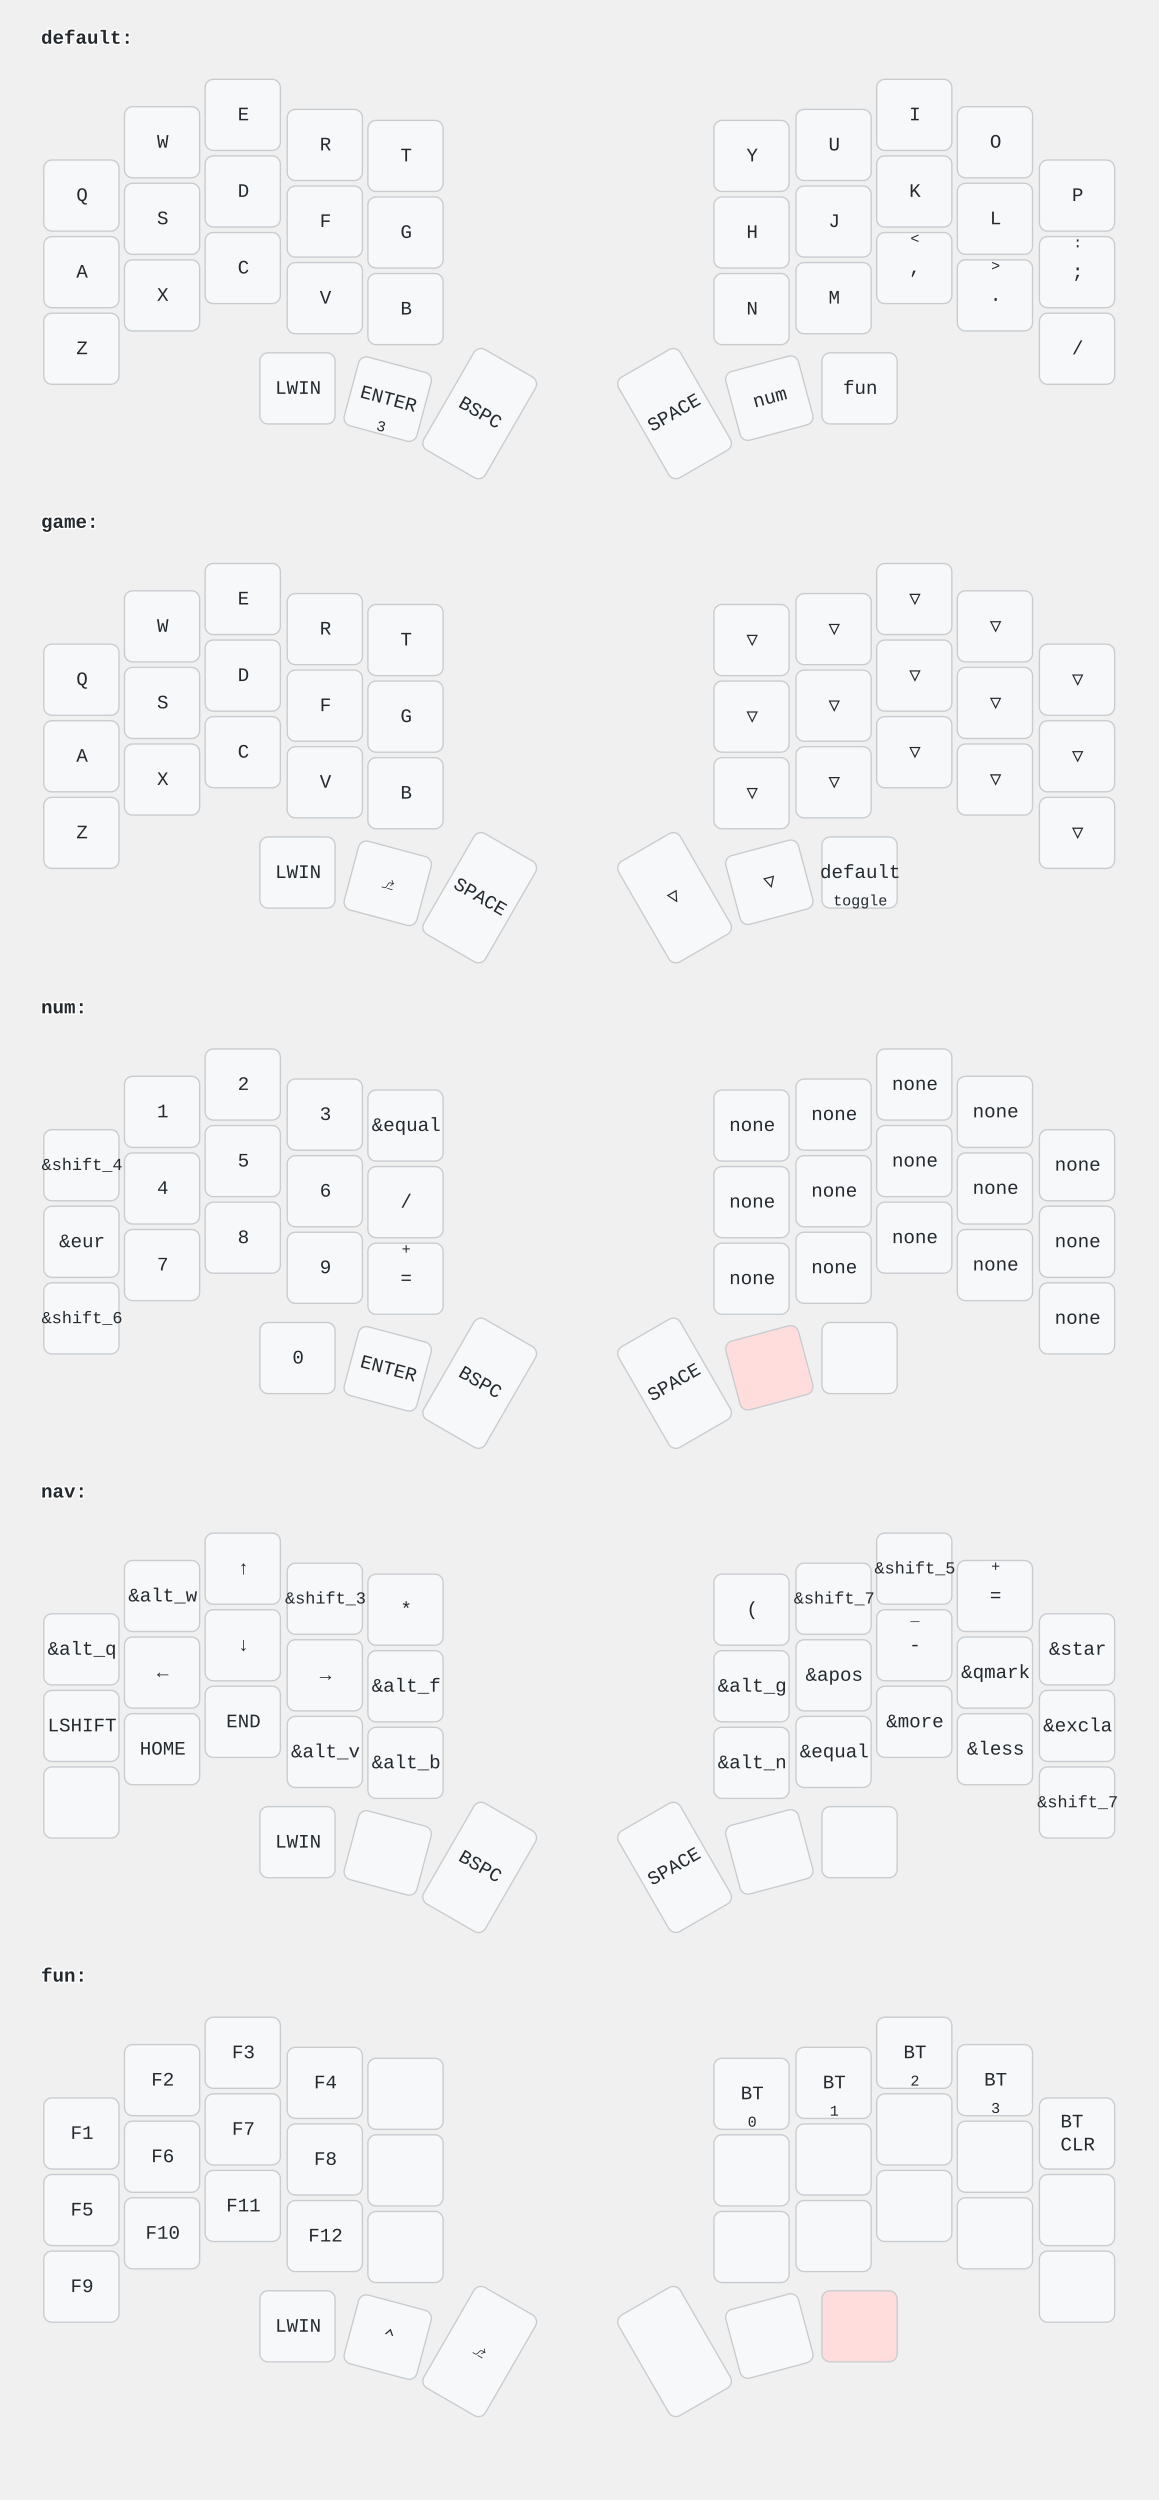
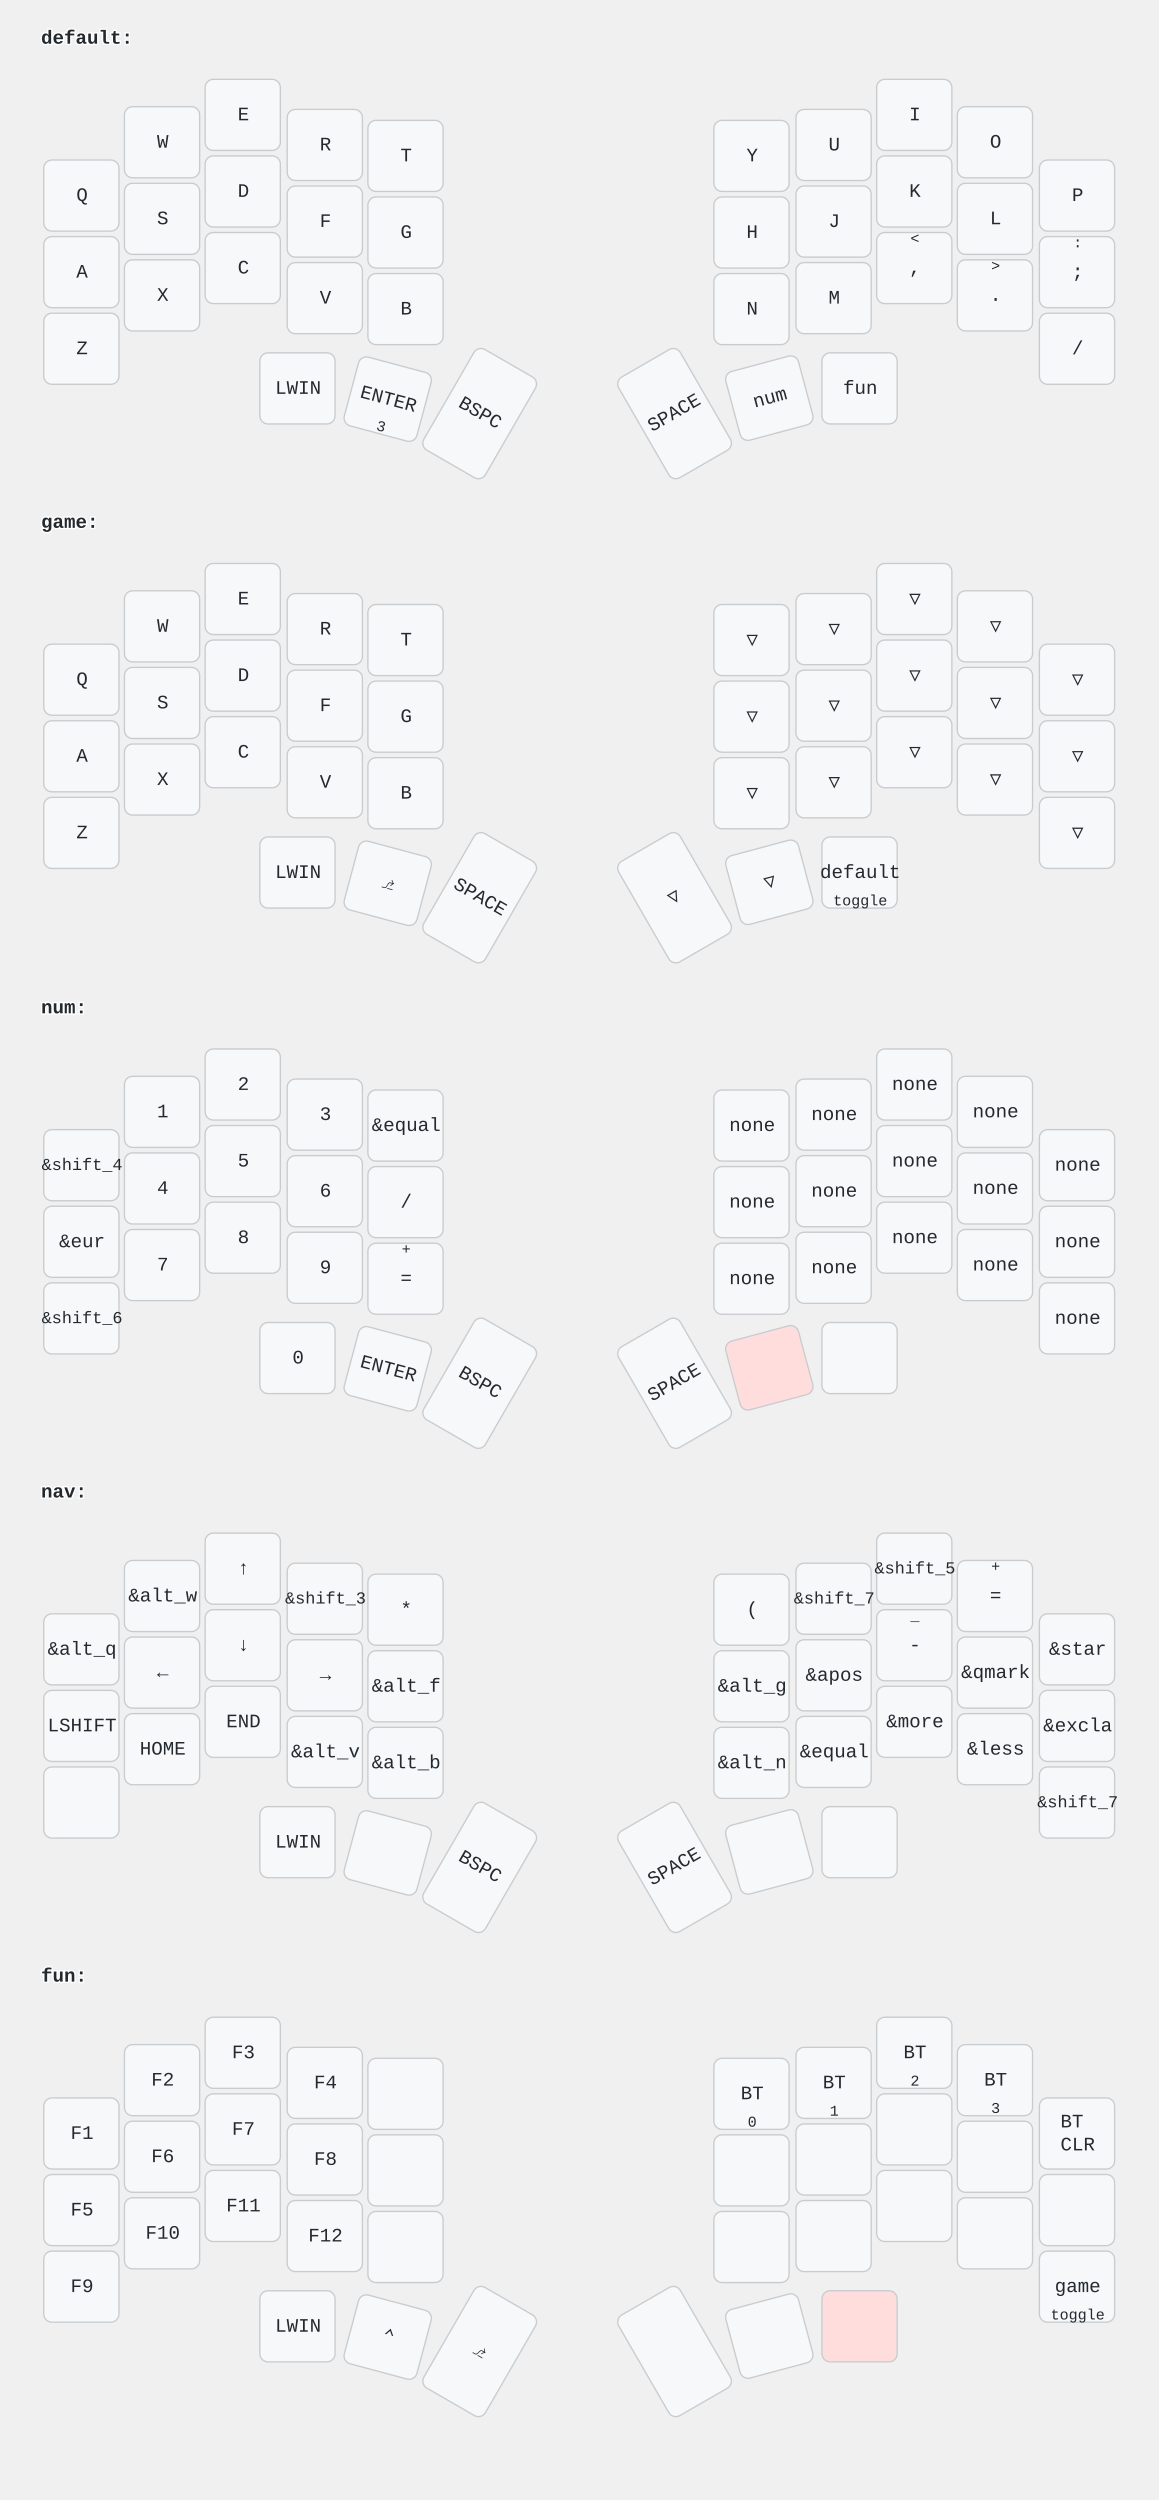
<svg xmlns="http://www.w3.org/2000/svg" width="847" height="1828" viewBox="0 0 847 1828" class="keymap">
  <style>/* font and background color specifications */
svg {
    font-family: SFMono-Regular,Consolas,Liberation Mono,Menlo,monospace;
    font-size: 14px;
    font-kerning: normal;
    text-rendering: optimizeLegibility;
    fill: #24292e;
}

/* default key styling */
rect {
    fill: #f6f8fa;
    stroke: #c9cccf;
    stroke-width: 1;
}

/* color accent for combo boxes */
rect.combo {
    fill: #cdf;
}

/* color accent for held keys */
rect.held, rect.combo.held {
    fill: #fdd;
}

/* color accent for ghost (optional) keys */
rect.ghost, rect.combo.ghost {
    fill: #ddd;
}

text {
    text-anchor: middle;
    dominant-baseline: middle;
}

/* styling for layer labels */
text.label {
    font-weight: bold;
    text-anchor: start;
    stroke: white;
    stroke-width: 2;
    paint-order: stroke;
}

/* styling for combo tap, and key hold/shifted label text */
text.combo, text.hold, text.shifted {
    font-size: 11px;
}

text.hold {
    text-anchor: middle;
    dominant-baseline: auto;
}

text.shifted {
    text-anchor: middle;
    dominant-baseline: hanging;
}

/* styling for hold/shifted label text in combo box */
text.combo.hold, text.combo.shifted {
    font-size: 8px;
}

/* styling for combo dendrons */
path {
    stroke-width: 1;
    stroke: gray;
    fill: none;
}
</style>
  <g transform="translate(30, 0)" class="layer-default">
    <text x="0" y="28" class="label" id="default">default:</text>
    <g transform="translate(0, 56)">
      <g transform="translate(30, 87)" class="key keypos-0">
        <rect rx="6" ry="6" x="-28" y="-26" width="55" height="52" class="key" />
        <text x="0" y="0" class="key tap">Q</text>
      </g>
      <g transform="translate(89, 48)" class="key keypos-1">
        <rect rx="6" ry="6" x="-28" y="-26" width="55" height="52" class="key" />
        <text x="0" y="0" class="key tap">W</text>
      </g>
      <g transform="translate(148, 28)" class="key keypos-2">
        <rect rx="6" ry="6" x="-28" y="-26" width="55" height="52" class="key" />
        <text x="0" y="0" class="key tap">E</text>
      </g>
      <g transform="translate(208, 50)" class="key keypos-3">
        <rect rx="6" ry="6" x="-28" y="-26" width="55" height="52" class="key" />
        <text x="0" y="0" class="key tap">R</text>
      </g>
      <g transform="translate(267, 58)" class="key keypos-4">
        <rect rx="6" ry="6" x="-28" y="-26" width="55" height="52" class="key" />
        <text x="0" y="0" class="key tap">T</text>
      </g>
      <g transform="translate(520, 58)" class="key keypos-5">
        <rect rx="6" ry="6" x="-28" y="-26" width="55" height="52" class="key" />
        <text x="0" y="0" class="key tap">Y</text>
      </g>
      <g transform="translate(580, 50)" class="key keypos-6">
        <rect rx="6" ry="6" x="-28" y="-26" width="55" height="52" class="key" />
        <text x="0" y="0" class="key tap">U</text>
      </g>
      <g transform="translate(639, 28)" class="key keypos-7">
        <rect rx="6" ry="6" x="-28" y="-26" width="55" height="52" class="key" />
        <text x="0" y="0" class="key tap">I</text>
      </g>
      <g transform="translate(698, 48)" class="key keypos-8">
        <rect rx="6" ry="6" x="-28" y="-26" width="55" height="52" class="key" />
        <text x="0" y="0" class="key tap">O</text>
      </g>
      <g transform="translate(758, 87)" class="key keypos-9">
        <rect rx="6" ry="6" x="-28" y="-26" width="55" height="52" class="key" />
        <text x="0" y="0" class="key tap">P</text>
      </g>
      <g transform="translate(30, 143)" class="key keypos-10">
        <rect rx="6" ry="6" x="-28" y="-26" width="55" height="52" class="key" />
        <text x="0" y="0" class="key tap">A</text>
      </g>
      <g transform="translate(89, 104)" class="key keypos-11">
        <rect rx="6" ry="6" x="-28" y="-26" width="55" height="52" class="key" />
        <text x="0" y="0" class="key tap">S</text>
      </g>
      <g transform="translate(148, 84)" class="key keypos-12">
        <rect rx="6" ry="6" x="-28" y="-26" width="55" height="52" class="key" />
        <text x="0" y="0" class="key tap">D</text>
      </g>
      <g transform="translate(208, 106)" class="key keypos-13">
        <rect rx="6" ry="6" x="-28" y="-26" width="55" height="52" class="key" />
        <text x="0" y="0" class="key tap">F</text>
      </g>
      <g transform="translate(267, 114)" class="key keypos-14">
        <rect rx="6" ry="6" x="-28" y="-26" width="55" height="52" class="key" />
        <text x="0" y="0" class="key tap">G</text>
      </g>
      <g transform="translate(520, 114)" class="key keypos-15">
        <rect rx="6" ry="6" x="-28" y="-26" width="55" height="52" class="key" />
        <text x="0" y="0" class="key tap">H</text>
      </g>
      <g transform="translate(580, 106)" class="key keypos-16">
        <rect rx="6" ry="6" x="-28" y="-26" width="55" height="52" class="key" />
        <text x="0" y="0" class="key tap">J</text>
      </g>
      <g transform="translate(639, 84)" class="key keypos-17">
        <rect rx="6" ry="6" x="-28" y="-26" width="55" height="52" class="key" />
        <text x="0" y="0" class="key tap">K</text>
      </g>
      <g transform="translate(698, 104)" class="key keypos-18">
        <rect rx="6" ry="6" x="-28" y="-26" width="55" height="52" class="key" />
        <text x="0" y="0" class="key tap">L</text>
      </g>
      <g transform="translate(758, 143)" class="key keypos-19">
        <rect rx="6" ry="6" x="-28" y="-26" width="55" height="52" class="key" />
        <text x="0" y="0" class="key tap">;</text>
        <text x="0" y="-24" class="key shifted">:</text>
      </g>
      <g transform="translate(30, 199)" class="key keypos-20">
        <rect rx="6" ry="6" x="-28" y="-26" width="55" height="52" class="key" />
        <text x="0" y="0" class="key tap">Z</text>
      </g>
      <g transform="translate(89, 160)" class="key keypos-21">
        <rect rx="6" ry="6" x="-28" y="-26" width="55" height="52" class="key" />
        <text x="0" y="0" class="key tap">X</text>
      </g>
      <g transform="translate(148, 140)" class="key keypos-22">
        <rect rx="6" ry="6" x="-28" y="-26" width="55" height="52" class="key" />
        <text x="0" y="0" class="key tap">C</text>
      </g>
      <g transform="translate(208, 162)" class="key keypos-23">
        <rect rx="6" ry="6" x="-28" y="-26" width="55" height="52" class="key" />
        <text x="0" y="0" class="key tap">V</text>
      </g>
      <g transform="translate(267, 170)" class="key keypos-24">
        <rect rx="6" ry="6" x="-28" y="-26" width="55" height="52" class="key" />
        <text x="0" y="0" class="key tap">B</text>
      </g>
      <g transform="translate(520, 170)" class="key keypos-25">
        <rect rx="6" ry="6" x="-28" y="-26" width="55" height="52" class="key" />
        <text x="0" y="0" class="key tap">N</text>
      </g>
      <g transform="translate(580, 162)" class="key keypos-26">
        <rect rx="6" ry="6" x="-28" y="-26" width="55" height="52" class="key" />
        <text x="0" y="0" class="key tap">M</text>
      </g>
      <g transform="translate(639, 140)" class="key keypos-27">
        <rect rx="6" ry="6" x="-28" y="-26" width="55" height="52" class="key" />
        <text x="0" y="0" class="key tap">,</text>
        <text x="0" y="-24" class="key shifted">&lt;</text>
      </g>
      <g transform="translate(698, 160)" class="key keypos-28">
        <rect rx="6" ry="6" x="-28" y="-26" width="55" height="52" class="key" />
        <text x="0" y="0" class="key tap">.</text>
        <text x="0" y="-24" class="key shifted">&gt;</text>
      </g>
      <g transform="translate(758, 199)" class="key keypos-29">
        <rect rx="6" ry="6" x="-28" y="-26" width="55" height="52" class="key" />
        <text x="0" y="0" class="key tap">/</text>
      </g>
      <g transform="translate(188, 228)" class="key keypos-30">
        <rect rx="6" ry="6" x="-28" y="-26" width="55" height="52" class="key" />
        <text x="0" y="0" class="key tap">LWIN</text>
      </g>
      <g transform="translate(254, 236) rotate(15.0)" class="key keypos-31">
        <rect rx="6" ry="6" x="-28" y="-26" width="55" height="52" class="key" />
        <text x="0" y="0" class="key tap">ENTER</text>
        <text x="0" y="24" class="key hold">3</text>
      </g>
      <g transform="translate(321, 246) rotate(30.0)" class="key keypos-32">
        <rect rx="6" ry="6" x="-26" y="-42" width="52" height="85" class="key" />
        <text x="0" y="0" class="key tap">BSPC</text>
      </g>
      <g transform="translate(463, 246) rotate(-30.0)" class="key keypos-33">
        <rect rx="6" ry="6" x="-26" y="-42" width="52" height="85" class="key" />
        <text x="0" y="0" class="key tap">SPACE</text>
      </g>
      <g transform="translate(533, 235) rotate(-15.0)" class="key keypos-34">
        <rect rx="6" ry="6" x="-28" y="-26" width="55" height="52" class="key" />
        <a href="#num">
          <text x="0" y="0" class="key tap layer-activator">num</text>
        </a>
      </g>
      <g transform="translate(599, 228)" class="key keypos-35">
        <rect rx="6" ry="6" x="-28" y="-26" width="55" height="52" class="key" />
        <a href="#fun">
          <text x="0" y="0" class="key tap layer-activator">fun</text>
        </a>
      </g>
    </g>
  </g>
  <g transform="translate(30, 354)" class="layer-game">
    <text x="0" y="28" class="label" id="game">game:</text>
    <g transform="translate(0, 56)">
      <g transform="translate(30, 87)" class="key keypos-0">
        <rect rx="6" ry="6" x="-28" y="-26" width="55" height="52" class="key" />
        <text x="0" y="0" class="key tap">Q</text>
      </g>
      <g transform="translate(89, 48)" class="key keypos-1">
        <rect rx="6" ry="6" x="-28" y="-26" width="55" height="52" class="key" />
        <text x="0" y="0" class="key tap">W</text>
      </g>
      <g transform="translate(148, 28)" class="key keypos-2">
        <rect rx="6" ry="6" x="-28" y="-26" width="55" height="52" class="key" />
        <text x="0" y="0" class="key tap">E</text>
      </g>
      <g transform="translate(208, 50)" class="key keypos-3">
        <rect rx="6" ry="6" x="-28" y="-26" width="55" height="52" class="key" />
        <text x="0" y="0" class="key tap">R</text>
      </g>
      <g transform="translate(267, 58)" class="key keypos-4">
        <rect rx="6" ry="6" x="-28" y="-26" width="55" height="52" class="key" />
        <text x="0" y="0" class="key tap">T</text>
      </g>
      <g transform="translate(520, 58)" class="key trans keypos-5">
        <rect rx="6" ry="6" x="-28" y="-26" width="55" height="52" class="key trans" />
        <text x="0" y="0" class="key trans tap">▽</text>
      </g>
      <g transform="translate(580, 50)" class="key trans keypos-6">
        <rect rx="6" ry="6" x="-28" y="-26" width="55" height="52" class="key trans" />
        <text x="0" y="0" class="key trans tap">▽</text>
      </g>
      <g transform="translate(639, 28)" class="key trans keypos-7">
        <rect rx="6" ry="6" x="-28" y="-26" width="55" height="52" class="key trans" />
        <text x="0" y="0" class="key trans tap">▽</text>
      </g>
      <g transform="translate(698, 48)" class="key trans keypos-8">
        <rect rx="6" ry="6" x="-28" y="-26" width="55" height="52" class="key trans" />
        <text x="0" y="0" class="key trans tap">▽</text>
      </g>
      <g transform="translate(758, 87)" class="key trans keypos-9">
        <rect rx="6" ry="6" x="-28" y="-26" width="55" height="52" class="key trans" />
        <text x="0" y="0" class="key trans tap">▽</text>
      </g>
      <g transform="translate(30, 143)" class="key keypos-10">
        <rect rx="6" ry="6" x="-28" y="-26" width="55" height="52" class="key" />
        <text x="0" y="0" class="key tap">A</text>
      </g>
      <g transform="translate(89, 104)" class="key keypos-11">
        <rect rx="6" ry="6" x="-28" y="-26" width="55" height="52" class="key" />
        <text x="0" y="0" class="key tap">S</text>
      </g>
      <g transform="translate(148, 84)" class="key keypos-12">
        <rect rx="6" ry="6" x="-28" y="-26" width="55" height="52" class="key" />
        <text x="0" y="0" class="key tap">D</text>
      </g>
      <g transform="translate(208, 106)" class="key keypos-13">
        <rect rx="6" ry="6" x="-28" y="-26" width="55" height="52" class="key" />
        <text x="0" y="0" class="key tap">F</text>
      </g>
      <g transform="translate(267, 114)" class="key keypos-14">
        <rect rx="6" ry="6" x="-28" y="-26" width="55" height="52" class="key" />
        <text x="0" y="0" class="key tap">G</text>
      </g>
      <g transform="translate(520, 114)" class="key trans keypos-15">
        <rect rx="6" ry="6" x="-28" y="-26" width="55" height="52" class="key trans" />
        <text x="0" y="0" class="key trans tap">▽</text>
      </g>
      <g transform="translate(580, 106)" class="key trans keypos-16">
        <rect rx="6" ry="6" x="-28" y="-26" width="55" height="52" class="key trans" />
        <text x="0" y="0" class="key trans tap">▽</text>
      </g>
      <g transform="translate(639, 84)" class="key trans keypos-17">
        <rect rx="6" ry="6" x="-28" y="-26" width="55" height="52" class="key trans" />
        <text x="0" y="0" class="key trans tap">▽</text>
      </g>
      <g transform="translate(698, 104)" class="key trans keypos-18">
        <rect rx="6" ry="6" x="-28" y="-26" width="55" height="52" class="key trans" />
        <text x="0" y="0" class="key trans tap">▽</text>
      </g>
      <g transform="translate(758, 143)" class="key trans keypos-19">
        <rect rx="6" ry="6" x="-28" y="-26" width="55" height="52" class="key trans" />
        <text x="0" y="0" class="key trans tap">▽</text>
      </g>
      <g transform="translate(30, 199)" class="key keypos-20">
        <rect rx="6" ry="6" x="-28" y="-26" width="55" height="52" class="key" />
        <text x="0" y="0" class="key tap">Z</text>
      </g>
      <g transform="translate(89, 160)" class="key keypos-21">
        <rect rx="6" ry="6" x="-28" y="-26" width="55" height="52" class="key" />
        <text x="0" y="0" class="key tap">X</text>
      </g>
      <g transform="translate(148, 140)" class="key keypos-22">
        <rect rx="6" ry="6" x="-28" y="-26" width="55" height="52" class="key" />
        <text x="0" y="0" class="key tap">C</text>
      </g>
      <g transform="translate(208, 162)" class="key keypos-23">
        <rect rx="6" ry="6" x="-28" y="-26" width="55" height="52" class="key" />
        <text x="0" y="0" class="key tap">V</text>
      </g>
      <g transform="translate(267, 170)" class="key keypos-24">
        <rect rx="6" ry="6" x="-28" y="-26" width="55" height="52" class="key" />
        <text x="0" y="0" class="key tap">B</text>
      </g>
      <g transform="translate(520, 170)" class="key trans keypos-25">
        <rect rx="6" ry="6" x="-28" y="-26" width="55" height="52" class="key trans" />
        <text x="0" y="0" class="key trans tap">▽</text>
      </g>
      <g transform="translate(580, 162)" class="key trans keypos-26">
        <rect rx="6" ry="6" x="-28" y="-26" width="55" height="52" class="key trans" />
        <text x="0" y="0" class="key trans tap">▽</text>
      </g>
      <g transform="translate(639, 140)" class="key trans keypos-27">
        <rect rx="6" ry="6" x="-28" y="-26" width="55" height="52" class="key trans" />
        <text x="0" y="0" class="key trans tap">▽</text>
      </g>
      <g transform="translate(698, 160)" class="key trans keypos-28">
        <rect rx="6" ry="6" x="-28" y="-26" width="55" height="52" class="key trans" />
        <text x="0" y="0" class="key trans tap">▽</text>
      </g>
      <g transform="translate(758, 199)" class="key trans keypos-29">
        <rect rx="6" ry="6" x="-28" y="-26" width="55" height="52" class="key trans" />
        <text x="0" y="0" class="key trans tap">▽</text>
      </g>
      <g transform="translate(188, 228)" class="key keypos-30">
        <rect rx="6" ry="6" x="-28" y="-26" width="55" height="52" class="key" />
        <text x="0" y="0" class="key tap">LWIN</text>
      </g>
      <g transform="translate(254, 236) rotate(15.0)" class="key keypos-31">
        <rect rx="6" ry="6" x="-28" y="-26" width="55" height="52" class="key" />
        <text x="0" y="0" class="key tap">⎇</text>
      </g>
      <g transform="translate(321, 246) rotate(30.0)" class="key keypos-32">
        <rect rx="6" ry="6" x="-26" y="-42" width="52" height="85" class="key" />
        <text x="0" y="0" class="key tap">SPACE</text>
      </g>
      <g transform="translate(463, 246) rotate(-30.0)" class="key trans keypos-33">
        <rect rx="6" ry="6" x="-26" y="-42" width="52" height="85" class="key trans" />
        <text x="0" y="0" class="key trans tap">▽</text>
      </g>
      <g transform="translate(533, 235) rotate(-15.0)" class="key trans keypos-34">
        <rect rx="6" ry="6" x="-28" y="-26" width="55" height="52" class="key trans" />
        <text x="0" y="0" class="key trans tap">▽</text>
      </g>
      <g transform="translate(599, 228)" class="key keypos-35">
        <rect rx="6" ry="6" x="-28" y="-26" width="55" height="52" class="key" />
        <a href="#default">
          <text x="0" y="0" class="key tap layer-activator">default</text>
        </a>
        <text x="0" y="24" class="key hold">toggle</text>
      </g>
    </g>
  </g>
  <g transform="translate(30, 709)" class="layer-num">
    <text x="0" y="28" class="label" id="num">num:</text>
    <g transform="translate(0, 56)">
      <g transform="translate(30, 87)" class="key keypos-0">
        <rect rx="6" ry="6" x="-28" y="-26" width="55" height="52" class="key" />
        <text x="0" y="0" class="key tap">
          <tspan style="font-size: 88%">&amp;shift_4</tspan>
        </text>
      </g>
      <g transform="translate(89, 48)" class="key keypos-1">
        <rect rx="6" ry="6" x="-28" y="-26" width="55" height="52" class="key" />
        <text x="0" y="0" class="key tap">1</text>
      </g>
      <g transform="translate(148, 28)" class="key keypos-2">
        <rect rx="6" ry="6" x="-28" y="-26" width="55" height="52" class="key" />
        <text x="0" y="0" class="key tap">2</text>
      </g>
      <g transform="translate(208, 50)" class="key keypos-3">
        <rect rx="6" ry="6" x="-28" y="-26" width="55" height="52" class="key" />
        <text x="0" y="0" class="key tap">3</text>
      </g>
      <g transform="translate(267, 58)" class="key keypos-4">
        <rect rx="6" ry="6" x="-28" y="-26" width="55" height="52" class="key" />
        <text x="0" y="0" class="key tap">&amp;equal</text>
      </g>
      <g transform="translate(520, 58)" class="key keypos-5">
        <rect rx="6" ry="6" x="-28" y="-26" width="55" height="52" class="key" />
        <text x="0" y="0" class="key tap">none</text>
      </g>
      <g transform="translate(580, 50)" class="key keypos-6">
        <rect rx="6" ry="6" x="-28" y="-26" width="55" height="52" class="key" />
        <text x="0" y="0" class="key tap">none</text>
      </g>
      <g transform="translate(639, 28)" class="key keypos-7">
        <rect rx="6" ry="6" x="-28" y="-26" width="55" height="52" class="key" />
        <text x="0" y="0" class="key tap">none</text>
      </g>
      <g transform="translate(698, 48)" class="key keypos-8">
        <rect rx="6" ry="6" x="-28" y="-26" width="55" height="52" class="key" />
        <text x="0" y="0" class="key tap">none</text>
      </g>
      <g transform="translate(758, 87)" class="key keypos-9">
        <rect rx="6" ry="6" x="-28" y="-26" width="55" height="52" class="key" />
        <text x="0" y="0" class="key tap">none</text>
      </g>
      <g transform="translate(30, 143)" class="key keypos-10">
        <rect rx="6" ry="6" x="-28" y="-26" width="55" height="52" class="key" />
        <text x="0" y="0" class="key tap">&amp;eur</text>
      </g>
      <g transform="translate(89, 104)" class="key keypos-11">
        <rect rx="6" ry="6" x="-28" y="-26" width="55" height="52" class="key" />
        <text x="0" y="0" class="key tap">4</text>
      </g>
      <g transform="translate(148, 84)" class="key keypos-12">
        <rect rx="6" ry="6" x="-28" y="-26" width="55" height="52" class="key" />
        <text x="0" y="0" class="key tap">5</text>
      </g>
      <g transform="translate(208, 106)" class="key keypos-13">
        <rect rx="6" ry="6" x="-28" y="-26" width="55" height="52" class="key" />
        <text x="0" y="0" class="key tap">6</text>
      </g>
      <g transform="translate(267, 114)" class="key keypos-14">
        <rect rx="6" ry="6" x="-28" y="-26" width="55" height="52" class="key" />
        <text x="0" y="0" class="key tap">/</text>
      </g>
      <g transform="translate(520, 114)" class="key keypos-15">
        <rect rx="6" ry="6" x="-28" y="-26" width="55" height="52" class="key" />
        <text x="0" y="0" class="key tap">none</text>
      </g>
      <g transform="translate(580, 106)" class="key keypos-16">
        <rect rx="6" ry="6" x="-28" y="-26" width="55" height="52" class="key" />
        <text x="0" y="0" class="key tap">none</text>
      </g>
      <g transform="translate(639, 84)" class="key keypos-17">
        <rect rx="6" ry="6" x="-28" y="-26" width="55" height="52" class="key" />
        <text x="0" y="0" class="key tap">none</text>
      </g>
      <g transform="translate(698, 104)" class="key keypos-18">
        <rect rx="6" ry="6" x="-28" y="-26" width="55" height="52" class="key" />
        <text x="0" y="0" class="key tap">none</text>
      </g>
      <g transform="translate(758, 143)" class="key keypos-19">
        <rect rx="6" ry="6" x="-28" y="-26" width="55" height="52" class="key" />
        <text x="0" y="0" class="key tap">none</text>
      </g>
      <g transform="translate(30, 199)" class="key keypos-20">
        <rect rx="6" ry="6" x="-28" y="-26" width="55" height="52" class="key" />
        <text x="0" y="0" class="key tap">
          <tspan style="font-size: 88%">&amp;shift_6</tspan>
        </text>
      </g>
      <g transform="translate(89, 160)" class="key keypos-21">
        <rect rx="6" ry="6" x="-28" y="-26" width="55" height="52" class="key" />
        <text x="0" y="0" class="key tap">7</text>
      </g>
      <g transform="translate(148, 140)" class="key keypos-22">
        <rect rx="6" ry="6" x="-28" y="-26" width="55" height="52" class="key" />
        <text x="0" y="0" class="key tap">8</text>
      </g>
      <g transform="translate(208, 162)" class="key keypos-23">
        <rect rx="6" ry="6" x="-28" y="-26" width="55" height="52" class="key" />
        <text x="0" y="0" class="key tap">9</text>
      </g>
      <g transform="translate(267, 170)" class="key keypos-24">
        <rect rx="6" ry="6" x="-28" y="-26" width="55" height="52" class="key" />
        <text x="0" y="0" class="key tap">=</text>
        <text x="0" y="-24" class="key shifted">+</text>
      </g>
      <g transform="translate(520, 170)" class="key keypos-25">
        <rect rx="6" ry="6" x="-28" y="-26" width="55" height="52" class="key" />
        <text x="0" y="0" class="key tap">none</text>
      </g>
      <g transform="translate(580, 162)" class="key keypos-26">
        <rect rx="6" ry="6" x="-28" y="-26" width="55" height="52" class="key" />
        <text x="0" y="0" class="key tap">none</text>
      </g>
      <g transform="translate(639, 140)" class="key keypos-27">
        <rect rx="6" ry="6" x="-28" y="-26" width="55" height="52" class="key" />
        <text x="0" y="0" class="key tap">none</text>
      </g>
      <g transform="translate(698, 160)" class="key keypos-28">
        <rect rx="6" ry="6" x="-28" y="-26" width="55" height="52" class="key" />
        <text x="0" y="0" class="key tap">none</text>
      </g>
      <g transform="translate(758, 199)" class="key keypos-29">
        <rect rx="6" ry="6" x="-28" y="-26" width="55" height="52" class="key" />
        <text x="0" y="0" class="key tap">none</text>
      </g>
      <g transform="translate(188, 228)" class="key keypos-30">
        <rect rx="6" ry="6" x="-28" y="-26" width="55" height="52" class="key" />
        <text x="0" y="0" class="key tap">0</text>
      </g>
      <g transform="translate(254, 236) rotate(15.0)" class="key keypos-31">
        <rect rx="6" ry="6" x="-28" y="-26" width="55" height="52" class="key" />
        <text x="0" y="0" class="key tap">ENTER</text>
      </g>
      <g transform="translate(321, 246) rotate(30.0)" class="key keypos-32">
        <rect rx="6" ry="6" x="-26" y="-42" width="52" height="85" class="key" />
        <text x="0" y="0" class="key tap">BSPC</text>
      </g>
      <g transform="translate(463, 246) rotate(-30.0)" class="key keypos-33">
        <rect rx="6" ry="6" x="-26" y="-42" width="52" height="85" class="key" />
        <text x="0" y="0" class="key tap">SPACE</text>
      </g>
      <g transform="translate(533, 235) rotate(-15.0)" class="key held keypos-34">
        <rect rx="6" ry="6" x="-28" y="-26" width="55" height="52" class="key held" />
      </g>
      <g transform="translate(599, 228)" class="key keypos-35">
        <rect rx="6" ry="6" x="-28" y="-26" width="55" height="52" class="key" />
      </g>
    </g>
  </g>
  <g transform="translate(30, 1063)" class="layer-nav">
    <text x="0" y="28" class="label" id="nav">nav:</text>
    <g transform="translate(0, 56)">
      <g transform="translate(30, 87)" class="key keypos-0">
        <rect rx="6" ry="6" x="-28" y="-26" width="55" height="52" class="key" />
        <text x="0" y="0" class="key tap">&amp;alt_q</text>
      </g>
      <g transform="translate(89, 48)" class="key keypos-1">
        <rect rx="6" ry="6" x="-28" y="-26" width="55" height="52" class="key" />
        <text x="0" y="0" class="key tap">&amp;alt_w</text>
      </g>
      <g transform="translate(148, 28)" class="key keypos-2">
        <rect rx="6" ry="6" x="-28" y="-26" width="55" height="52" class="key" />
        <text x="0" y="0" class="key tap">↑</text>
      </g>
      <g transform="translate(208, 50)" class="key keypos-3">
        <rect rx="6" ry="6" x="-28" y="-26" width="55" height="52" class="key" />
        <text x="0" y="0" class="key tap">
          <tspan style="font-size: 88%">&amp;shift_3</tspan>
        </text>
      </g>
      <g transform="translate(267, 58)" class="key keypos-4">
        <rect rx="6" ry="6" x="-28" y="-26" width="55" height="52" class="key" />
        <text x="0" y="0" class="key tap">*</text>
      </g>
      <g transform="translate(520, 58)" class="key keypos-5">
        <rect rx="6" ry="6" x="-28" y="-26" width="55" height="52" class="key" />
        <text x="0" y="0" class="key tap">(</text>
      </g>
      <g transform="translate(580, 50)" class="key keypos-6">
        <rect rx="6" ry="6" x="-28" y="-26" width="55" height="52" class="key" />
        <text x="0" y="0" class="key tap">
          <tspan style="font-size: 88%">&amp;shift_7</tspan>
        </text>
      </g>
      <g transform="translate(639, 28)" class="key keypos-7">
        <rect rx="6" ry="6" x="-28" y="-26" width="55" height="52" class="key" />
        <text x="0" y="0" class="key tap">
          <tspan style="font-size: 88%">&amp;shift_5</tspan>
        </text>
      </g>
      <g transform="translate(698, 48)" class="key keypos-8">
        <rect rx="6" ry="6" x="-28" y="-26" width="55" height="52" class="key" />
        <text x="0" y="0" class="key tap">=</text>
        <text x="0" y="-24" class="key shifted">+</text>
      </g>
      <g transform="translate(758, 87)" class="key keypos-9">
        <rect rx="6" ry="6" x="-28" y="-26" width="55" height="52" class="key" />
        <text x="0" y="0" class="key tap">&amp;star</text>
      </g>
      <g transform="translate(30, 143)" class="key keypos-10">
        <rect rx="6" ry="6" x="-28" y="-26" width="55" height="52" class="key" />
        <text x="0" y="0" class="key tap">LSHIFT</text>
      </g>
      <g transform="translate(89, 104)" class="key keypos-11">
        <rect rx="6" ry="6" x="-28" y="-26" width="55" height="52" class="key" />
        <text x="0" y="0" class="key tap">←</text>
      </g>
      <g transform="translate(148, 84)" class="key keypos-12">
        <rect rx="6" ry="6" x="-28" y="-26" width="55" height="52" class="key" />
        <text x="0" y="0" class="key tap">↓</text>
      </g>
      <g transform="translate(208, 106)" class="key keypos-13">
        <rect rx="6" ry="6" x="-28" y="-26" width="55" height="52" class="key" />
        <text x="0" y="0" class="key tap">→</text>
      </g>
      <g transform="translate(267, 114)" class="key keypos-14">
        <rect rx="6" ry="6" x="-28" y="-26" width="55" height="52" class="key" />
        <text x="0" y="0" class="key tap">&amp;alt_f</text>
      </g>
      <g transform="translate(520, 114)" class="key keypos-15">
        <rect rx="6" ry="6" x="-28" y="-26" width="55" height="52" class="key" />
        <text x="0" y="0" class="key tap">&amp;alt_g</text>
      </g>
      <g transform="translate(580, 106)" class="key keypos-16">
        <rect rx="6" ry="6" x="-28" y="-26" width="55" height="52" class="key" />
        <text x="0" y="0" class="key tap">&amp;apos</text>
      </g>
      <g transform="translate(639, 84)" class="key keypos-17">
        <rect rx="6" ry="6" x="-28" y="-26" width="55" height="52" class="key" />
        <text x="0" y="0" class="key tap">-</text>
        <text x="0" y="-24" class="key shifted">_</text>
      </g>
      <g transform="translate(698, 104)" class="key keypos-18">
        <rect rx="6" ry="6" x="-28" y="-26" width="55" height="52" class="key" />
        <text x="0" y="0" class="key tap">&amp;qmark</text>
      </g>
      <g transform="translate(758, 143)" class="key keypos-19">
        <rect rx="6" ry="6" x="-28" y="-26" width="55" height="52" class="key" />
        <text x="0" y="0" class="key tap">&amp;excla</text>
      </g>
      <g transform="translate(30, 199)" class="key keypos-20">
        <rect rx="6" ry="6" x="-28" y="-26" width="55" height="52" class="key" />
      </g>
      <g transform="translate(89, 160)" class="key keypos-21">
        <rect rx="6" ry="6" x="-28" y="-26" width="55" height="52" class="key" />
        <text x="0" y="0" class="key tap">HOME</text>
      </g>
      <g transform="translate(148, 140)" class="key keypos-22">
        <rect rx="6" ry="6" x="-28" y="-26" width="55" height="52" class="key" />
        <text x="0" y="0" class="key tap">END</text>
      </g>
      <g transform="translate(208, 162)" class="key keypos-23">
        <rect rx="6" ry="6" x="-28" y="-26" width="55" height="52" class="key" />
        <text x="0" y="0" class="key tap">&amp;alt_v</text>
      </g>
      <g transform="translate(267, 170)" class="key keypos-24">
        <rect rx="6" ry="6" x="-28" y="-26" width="55" height="52" class="key" />
        <text x="0" y="0" class="key tap">&amp;alt_b</text>
      </g>
      <g transform="translate(520, 170)" class="key keypos-25">
        <rect rx="6" ry="6" x="-28" y="-26" width="55" height="52" class="key" />
        <text x="0" y="0" class="key tap">&amp;alt_n</text>
      </g>
      <g transform="translate(580, 162)" class="key keypos-26">
        <rect rx="6" ry="6" x="-28" y="-26" width="55" height="52" class="key" />
        <text x="0" y="0" class="key tap">&amp;equal</text>
      </g>
      <g transform="translate(639, 140)" class="key keypos-27">
        <rect rx="6" ry="6" x="-28" y="-26" width="55" height="52" class="key" />
        <text x="0" y="0" class="key tap">&amp;more</text>
      </g>
      <g transform="translate(698, 160)" class="key keypos-28">
        <rect rx="6" ry="6" x="-28" y="-26" width="55" height="52" class="key" />
        <text x="0" y="0" class="key tap">&amp;less</text>
      </g>
      <g transform="translate(758, 199)" class="key keypos-29">
        <rect rx="6" ry="6" x="-28" y="-26" width="55" height="52" class="key" />
        <text x="0" y="0" class="key tap">
          <tspan style="font-size: 88%">&amp;shift_7</tspan>
        </text>
      </g>
      <g transform="translate(188, 228)" class="key keypos-30">
        <rect rx="6" ry="6" x="-28" y="-26" width="55" height="52" class="key" />
        <text x="0" y="0" class="key tap">LWIN</text>
      </g>
      <g transform="translate(254, 236) rotate(15.0)" class="key keypos-31">
        <rect rx="6" ry="6" x="-28" y="-26" width="55" height="52" class="key" />
      </g>
      <g transform="translate(321, 246) rotate(30.0)" class="key keypos-32">
        <rect rx="6" ry="6" x="-26" y="-42" width="52" height="85" class="key" />
        <text x="0" y="0" class="key tap">BSPC</text>
      </g>
      <g transform="translate(463, 246) rotate(-30.0)" class="key keypos-33">
        <rect rx="6" ry="6" x="-26" y="-42" width="52" height="85" class="key" />
        <text x="0" y="0" class="key tap">SPACE</text>
      </g>
      <g transform="translate(533, 235) rotate(-15.0)" class="key keypos-34">
        <rect rx="6" ry="6" x="-28" y="-26" width="55" height="52" class="key" />
      </g>
      <g transform="translate(599, 228)" class="key keypos-35">
        <rect rx="6" ry="6" x="-28" y="-26" width="55" height="52" class="key" />
      </g>
    </g>
  </g>
  <g transform="translate(30, 1417)" class="layer-fun">
    <text x="0" y="28" class="label" id="fun">fun:</text>
    <g transform="translate(0, 56)">
      <g transform="translate(30, 87)" class="key keypos-0">
        <rect rx="6" ry="6" x="-28" y="-26" width="55" height="52" class="key" />
        <text x="0" y="0" class="key tap">F1</text>
      </g>
      <g transform="translate(89, 48)" class="key keypos-1">
        <rect rx="6" ry="6" x="-28" y="-26" width="55" height="52" class="key" />
        <text x="0" y="0" class="key tap">F2</text>
      </g>
      <g transform="translate(148, 28)" class="key keypos-2">
        <rect rx="6" ry="6" x="-28" y="-26" width="55" height="52" class="key" />
        <text x="0" y="0" class="key tap">F3</text>
      </g>
      <g transform="translate(208, 50)" class="key keypos-3">
        <rect rx="6" ry="6" x="-28" y="-26" width="55" height="52" class="key" />
        <text x="0" y="0" class="key tap">F4</text>
      </g>
      <g transform="translate(267, 58)" class="key keypos-4">
        <rect rx="6" ry="6" x="-28" y="-26" width="55" height="52" class="key" />
      </g>
      <g transform="translate(520, 58)" class="key keypos-5">
        <rect rx="6" ry="6" x="-28" y="-26" width="55" height="52" class="key" />
        <text x="0" y="0" class="key tap">BT</text>
        <text x="0" y="24" class="key hold">0</text>
      </g>
      <g transform="translate(580, 50)" class="key keypos-6">
        <rect rx="6" ry="6" x="-28" y="-26" width="55" height="52" class="key" />
        <text x="0" y="0" class="key tap">BT</text>
        <text x="0" y="24" class="key hold">1</text>
      </g>
      <g transform="translate(639, 28)" class="key keypos-7">
        <rect rx="6" ry="6" x="-28" y="-26" width="55" height="52" class="key" />
        <text x="0" y="0" class="key tap">BT</text>
        <text x="0" y="24" class="key hold">2</text>
      </g>
      <g transform="translate(698, 48)" class="key keypos-8">
        <rect rx="6" ry="6" x="-28" y="-26" width="55" height="52" class="key" />
        <text x="0" y="0" class="key tap">BT</text>
        <text x="0" y="24" class="key hold">3</text>
      </g>
      <g transform="translate(758, 87)" class="key keypos-9">
        <rect rx="6" ry="6" x="-28" y="-26" width="55" height="52" class="key" />
        <text x="0" y="0" class="key tap">
          <tspan x="0" dy="-0.6em">BT</tspan>
          <tspan x="0" dy="1.2em">CLR</tspan>
        </text>
      </g>
      <g transform="translate(30, 143)" class="key keypos-10">
        <rect rx="6" ry="6" x="-28" y="-26" width="55" height="52" class="key" />
        <text x="0" y="0" class="key tap">F5</text>
      </g>
      <g transform="translate(89, 104)" class="key keypos-11">
        <rect rx="6" ry="6" x="-28" y="-26" width="55" height="52" class="key" />
        <text x="0" y="0" class="key tap">F6</text>
      </g>
      <g transform="translate(148, 84)" class="key keypos-12">
        <rect rx="6" ry="6" x="-28" y="-26" width="55" height="52" class="key" />
        <text x="0" y="0" class="key tap">F7</text>
      </g>
      <g transform="translate(208, 106)" class="key keypos-13">
        <rect rx="6" ry="6" x="-28" y="-26" width="55" height="52" class="key" />
        <text x="0" y="0" class="key tap">F8</text>
      </g>
      <g transform="translate(267, 114)" class="key keypos-14">
        <rect rx="6" ry="6" x="-28" y="-26" width="55" height="52" class="key" />
      </g>
      <g transform="translate(520, 114)" class="key keypos-15">
        <rect rx="6" ry="6" x="-28" y="-26" width="55" height="52" class="key" />
      </g>
      <g transform="translate(580, 106)" class="key keypos-16">
        <rect rx="6" ry="6" x="-28" y="-26" width="55" height="52" class="key" />
      </g>
      <g transform="translate(639, 84)" class="key keypos-17">
        <rect rx="6" ry="6" x="-28" y="-26" width="55" height="52" class="key" />
      </g>
      <g transform="translate(698, 104)" class="key keypos-18">
        <rect rx="6" ry="6" x="-28" y="-26" width="55" height="52" class="key" />
      </g>
      <g transform="translate(758, 143)" class="key keypos-19">
        <rect rx="6" ry="6" x="-28" y="-26" width="55" height="52" class="key" />
      </g>
      <g transform="translate(30, 199)" class="key keypos-20">
        <rect rx="6" ry="6" x="-28" y="-26" width="55" height="52" class="key" />
        <text x="0" y="0" class="key tap">F9</text>
      </g>
      <g transform="translate(89, 160)" class="key keypos-21">
        <rect rx="6" ry="6" x="-28" y="-26" width="55" height="52" class="key" />
        <text x="0" y="0" class="key tap">F10</text>
      </g>
      <g transform="translate(148, 140)" class="key keypos-22">
        <rect rx="6" ry="6" x="-28" y="-26" width="55" height="52" class="key" />
        <text x="0" y="0" class="key tap">F11</text>
      </g>
      <g transform="translate(208, 162)" class="key keypos-23">
        <rect rx="6" ry="6" x="-28" y="-26" width="55" height="52" class="key" />
        <text x="0" y="0" class="key tap">F12</text>
      </g>
      <g transform="translate(267, 170)" class="key keypos-24">
        <rect rx="6" ry="6" x="-28" y="-26" width="55" height="52" class="key" />
      </g>
      <g transform="translate(520, 170)" class="key keypos-25">
        <rect rx="6" ry="6" x="-28" y="-26" width="55" height="52" class="key" />
      </g>
      <g transform="translate(580, 162)" class="key keypos-26">
        <rect rx="6" ry="6" x="-28" y="-26" width="55" height="52" class="key" />
      </g>
      <g transform="translate(639, 140)" class="key keypos-27">
        <rect rx="6" ry="6" x="-28" y="-26" width="55" height="52" class="key" />
      </g>
      <g transform="translate(698, 160)" class="key keypos-28">
        <rect rx="6" ry="6" x="-28" y="-26" width="55" height="52" class="key" />
      </g>
      <g transform="translate(758, 199)" class="key keypos-29">
        <rect rx="6" ry="6" x="-28" y="-26" width="55" height="52" class="key" />
+         <a href="#game">
+           <text x="0" y="0" class="key tap layer-activator">game</text>
+         </a>
+         <text x="0" y="24" class="key hold">toggle</text>
      </g>
      <g transform="translate(188, 228)" class="key keypos-30">
        <rect rx="6" ry="6" x="-28" y="-26" width="55" height="52" class="key" />
        <text x="0" y="0" class="key tap">LWIN</text>
      </g>
      <g transform="translate(254, 236) rotate(15.0)" class="key keypos-31">
        <rect rx="6" ry="6" x="-28" y="-26" width="55" height="52" class="key" />
        <text x="0" y="0" class="key tap">⌃</text>
      </g>
      <g transform="translate(321, 246) rotate(30.0)" class="key keypos-32">
        <rect rx="6" ry="6" x="-26" y="-42" width="52" height="85" class="key" />
        <text x="0" y="0" class="key tap">⎇</text>
      </g>
      <g transform="translate(463, 246) rotate(-30.0)" class="key keypos-33">
        <rect rx="6" ry="6" x="-26" y="-42" width="52" height="85" class="key" />
      </g>
      <g transform="translate(533, 235) rotate(-15.0)" class="key keypos-34">
        <rect rx="6" ry="6" x="-28" y="-26" width="55" height="52" class="key" />
      </g>
      <g transform="translate(599, 228)" class="key held keypos-35">
        <rect rx="6" ry="6" x="-28" y="-26" width="55" height="52" class="key held" />
      </g>
    </g>
  </g>
</svg>
